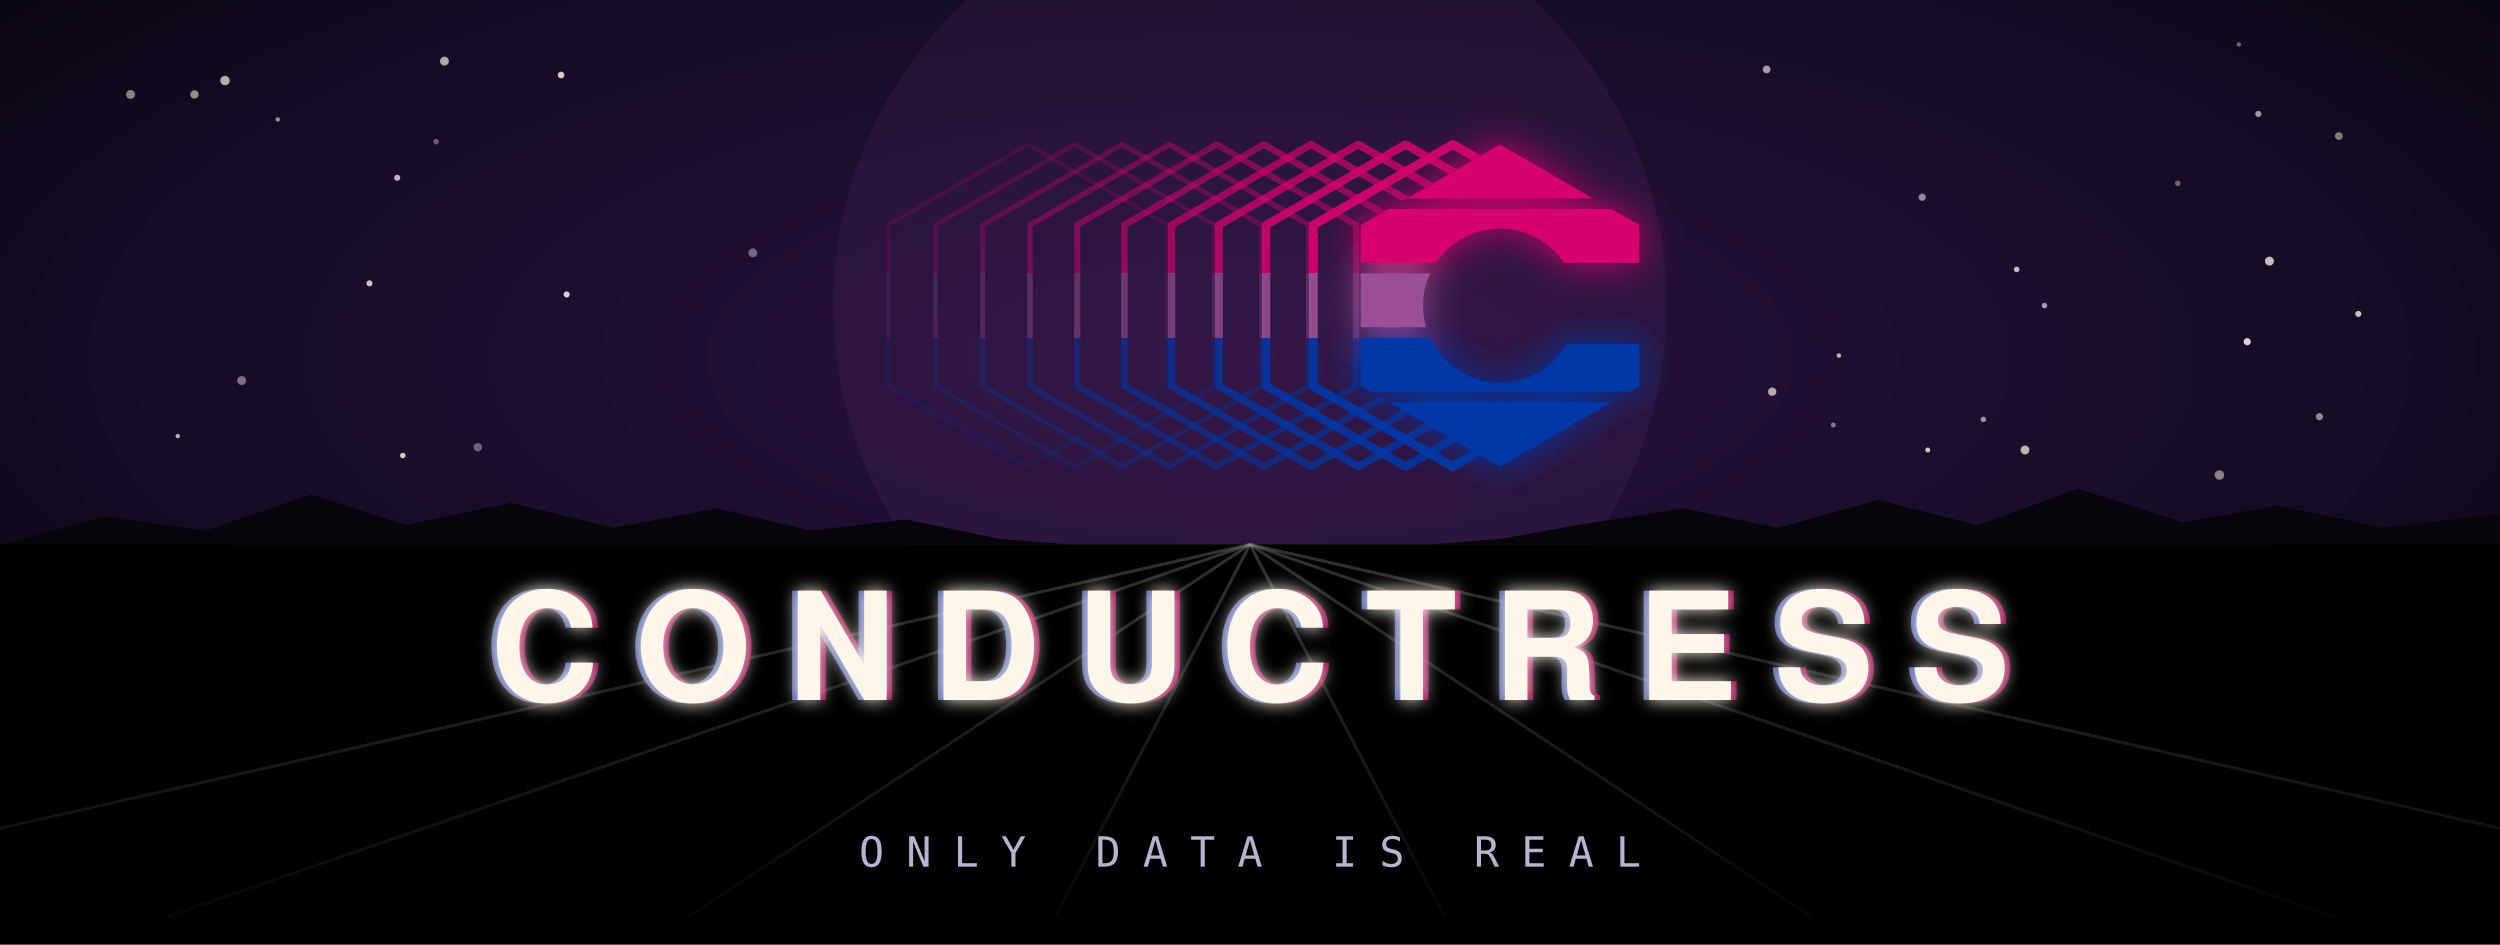
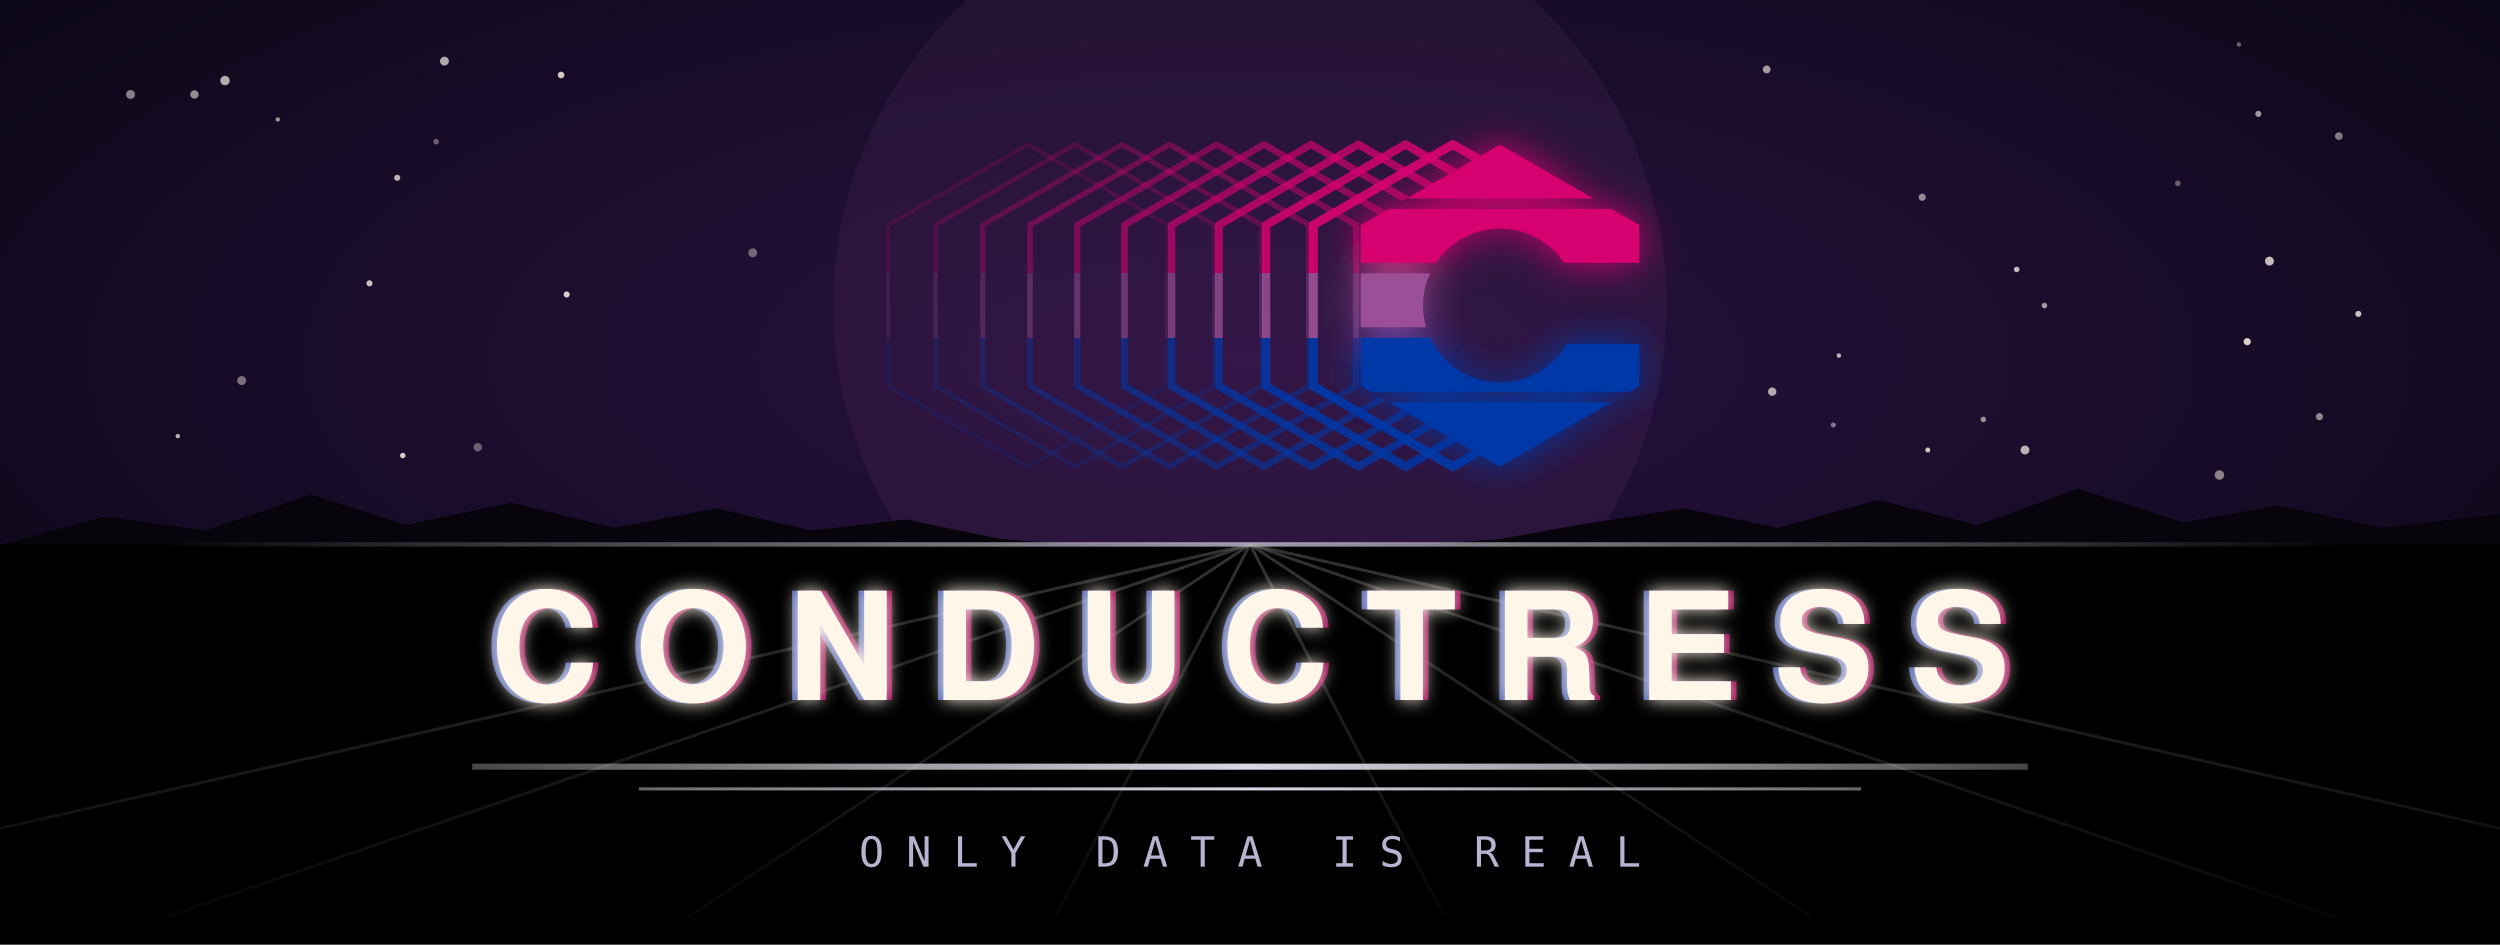
<svg xmlns="http://www.w3.org/2000/svg" viewBox="0 0 900 340" width="900" height="340" role="img" aria-label="Conductress">
  <defs>
    <radialGradient id="bih-sky" cx="50%" cy="38%" r="72%">
      <stop offset="0%" stop-color="#2a1140" />
      <stop offset="60%" stop-color="#150c26" />
      <stop offset="100%" stop-color="#07040d" />
    </radialGradient>
    <linearGradient id="bih-trail" gradientUnits="userSpaceOnUse" x1="0" y1="52" x2="0" y2="168">
      <stop offset="0" stop-color="#d60270" />
      <stop offset="0.2" stop-color="#d60270" />
      <stop offset="0.2" stop-color="#d60270" />
      <stop offset="0.4" stop-color="#d60270" />
      <stop offset="0.4" stop-color="#9b4f96" />
      <stop offset="0.6" stop-color="#9b4f96" />
      <stop offset="0.6" stop-color="#0038a8" />
      <stop offset="0.8" stop-color="#0038a8" />
      <stop offset="0.8" stop-color="#0038a8" />
      <stop offset="1" stop-color="#0038a8" />
    </linearGradient>
    <linearGradient id="bih-streak" x1="0" y1="0" x2="1" y2="0">
      <stop offset="0%" stop-color="#ffffff" stop-opacity="0" />
      <stop offset="100%" stop-color="#ffffff" stop-opacity="0.55" />
    </linearGradient>
    <linearGradient id="bih-grid" x1="0" y1="0" x2="0" y2="1">
      <stop offset="0%" stop-color="#ffffff" stop-opacity="0.28" />
      <stop offset="100%" stop-color="#ffffff" stop-opacity="0.03" />
    </linearGradient>
-     <linearGradient id="bih-rule" x1="0" y1="0" x2="1" y2="0">
+     <linearGradient id="bih-rule" gradientUnits="userSpaceOnUse" x1="60" y1="0" x2="840" y2="0">
      <stop offset="0%" stop-color="#ffffff" stop-opacity="0" />
      <stop offset="50%" stop-color="#d8d8e6" />
      <stop offset="100%" stop-color="#ffffff" stop-opacity="0" />
    </linearGradient>
    <filter id="bih-bloom" x="-60%" y="-60%" width="220%" height="220%">
      <feGaussianBlur stdDeviation="7" result="b1" />
      <feMerge>
        <feMergeNode in="b1" />
        <feMergeNode in="SourceGraphic" />
      </feMerge>
    </filter>
    <filter id="bih-soft" x="-40%" y="-40%" width="180%" height="180%">
      <feGaussianBlur stdDeviation="3" result="b2" />
      <feMerge>
        <feMergeNode in="b2" />
        <feMergeNode in="SourceGraphic" />
      </feMerge>
    </filter>
    <clipPath id="bih-notlead">
      <polygon points="-3789.5,-2449.1 4919.7,2582.1 7420.8,-1747.4 -1288.4,-6778.6" />
      <polygon points="590.2,-4919.0 590.2,5139.0 5590.2,5139.0 5590.2,-4919.0" />
      <polygon points="4919.7,-2362.1 -3789.5,2669.1 -1288.4,6998.6 7420.8,1967.4" />
      <polygon points="4869.5,2669.1 -3839.7,-2362.1 -6340.8,1967.4 2368.4,6998.6" />
      <polygon points="489.8,5139.0 489.8,-4919.0 -4510.2,-4919.0 -4510.2,5139.0" />
      <polygon points="-3839.7,2582.1 4869.5,-2449.1 2368.4,-6778.6 -6340.8,-1747.4" />
    </clipPath>
    <clipPath id="bih-c">
      <path d="M89.8 27 L50 4 L10.2 27 L10.2 73 L50 96 L89.8 73 L89.8 61 L69.05 61 A22 22 0 1 1 69.05 39 L89.8 39 Z" />
    </clipPath>
    <symbol id="bih-cmark" viewBox="0 0 100 100">
      <g clip-path="url(#bih-c)">
        <rect x="8" y="4.00" width="84" height="15.40" fill="#d60270" />
        <rect x="8" y="22.40" width="84" height="15.40" fill="#d60270" />
        <rect x="8" y="40.80" width="84" height="15.40" fill="#9b4f96" />
        <rect x="8" y="59.20" width="84" height="15.40" fill="#0038a8" />
        <rect x="8" y="77.60" width="84" height="18.40" fill="#0038a8" />
      </g>
    </symbol>
  </defs>
  <g id="background">
    <rect width="900" height="340" fill="url(#bih-sky)" />
    <circle cx="450" cy="110" r="150" fill="#9b4f96" opacity="0.09" />
  </g>
  <g id="stars" fill="#fff6ea">
    <circle cx="736" cy="110" r="1.0" opacity="0.61" />
    <circle cx="729" cy="162" r="1.6" opacity="0.71" />
    <circle cx="636" cy="25" r="1.4" opacity="0.62" />
    <circle cx="64" cy="157" r="0.8" opacity="0.70" />
    <circle cx="660" cy="153" r="0.9" opacity="0.46" />
    <circle cx="726" cy="97" r="1.0" opacity="0.75" />
    <circle cx="202" cy="27" r="1.2" opacity="0.81" />
    <circle cx="87" cy="137" r="1.6" opacity="0.43" />
    <circle cx="714" cy="151" r="1.0" opacity="0.56" />
    <circle cx="100" cy="43" r="0.8" opacity="0.58" />
    <circle cx="849" cy="113" r="1.1" opacity="0.77" />
    <circle cx="813" cy="41" r="1.1" opacity="0.61" />
    <circle cx="47" cy="34" r="1.6" opacity="0.50" />
    <circle cx="694" cy="162" r="0.9" opacity="0.79" />
    <circle cx="806" cy="16" r="0.8" opacity="0.38" />
    <circle cx="70" cy="34" r="1.5" opacity="0.55" />
    <circle cx="172" cy="161" r="1.5" opacity="0.36" />
    <circle cx="842" cy="49" r="1.4" opacity="0.47" />
    <circle cx="809" cy="123" r="1.3" opacity="0.84" />
    <circle cx="835" cy="150" r="1.3" opacity="0.53" />
    <circle cx="692" cy="71" r="1.3" opacity="0.54" />
    <circle cx="143" cy="64" r="1.1" opacity="0.72" />
    <circle cx="157" cy="51" r="1.0" opacity="0.36" />
    <circle cx="81" cy="29" r="1.7" opacity="0.68" />
    <circle cx="662" cy="128" r="0.8" opacity="0.72" />
    <circle cx="145" cy="164" r="1.0" opacity="0.81" />
    <circle cx="271" cy="91" r="1.6" opacity="0.38" />
    <circle cx="817" cy="94" r="1.6" opacity="0.76" />
    <circle cx="799" cy="171" r="1.7" opacity="0.50" />
    <circle cx="160" cy="22" r="1.6" opacity="0.66" />
    <circle cx="784" cy="66" r="1.0" opacity="0.37" />
    <circle cx="204" cy="106" r="1.1" opacity="0.83" />
    <circle cx="133" cy="102" r="1.1" opacity="0.78" />
    <circle cx="638" cy="141" r="1.5" opacity="0.67" />
  </g>
  <g id="mountains" fill="#07040c">
    <path d="M0 196 L38 186 L74 191 L112 178 L146 189 L184 181 L221 190 L258 183 L292 191 L326 187 L360 194 L385 196 Z" />
    <path d="M515 196 L540 194 L568 189 L606 183 L640 190 L676 180 L712 189 L748 176 L786 188 L820 182 L858 190 L900 185 L900 196 Z" />
  </g>
  <rect id="ground" x="0" y="196" width="900" height="144" fill="#000" />
  <g id="horizon" opacity="0.7">
    <line x1="60" y1="196" x2="840" y2="196" stroke="url(#bih-rule)" stroke-width="1.6" />
    <g stroke="url(#bih-grid)" stroke-width="1.1" fill="none">
      <line x1="450" y1="196" x2="-140" y2="330" />
      <line x1="450" y1="196" x2="60" y2="330" />
      <line x1="450" y1="196" x2="248" y2="330" />
      <line x1="450" y1="196" x2="380" y2="330" />
      <line x1="450" y1="196" x2="520" y2="330" />
      <line x1="450" y1="196" x2="652" y2="330" />
      <line x1="450" y1="196" x2="840" y2="330" />
      <line x1="450" y1="196" x2="1040" y2="330" />
    </g>
  </g>
  <g id="speedstreaks" stroke="url(#bih-streak)" stroke-linecap="round">
    <line x1="150" y1="72" x2="372" y2="72" stroke-width="2" />
    <line x1="118" y1="96" x2="356" y2="96" stroke-width="3.4" />
    <line x1="166" y1="120" x2="366" y2="120" stroke-width="1.6" />
    <line x1="104" y1="144" x2="350" y2="144" stroke-width="4.2" />
    <line x1="182" y1="164" x2="360" y2="164" stroke-width="1.4" />
  </g>
  <g id="trail" fill="none" stroke="url(#bih-trail)" stroke-linejoin="round" clip-path="url(#bih-notlead)">
    <path d="M370 52 L420.2 81 L420.2 139 L370 168 L319.8 139 L319.8 81 Z" stroke-width="1.4" opacity="0.17" />
    <path d="M387 52 L437.2 81 L437.2 139 L387 168 L336.8 139 L336.8 81 Z" stroke-width="1.6" opacity="0.24" />
    <path d="M404 52 L454.2 81 L454.2 139 L404 168 L353.8 139 L353.8 81 Z" stroke-width="1.8" opacity="0.32" />
    <path d="M421 52 L471.2 81 L471.2 139 L421 168 L370.8 139 L370.8 81 Z" stroke-width="2.0" opacity="0.4" />
    <path d="M438 52 L488.2 81 L488.2 139 L438 168 L387.8 139 L387.8 81 Z" stroke-width="2.2" opacity="0.48" />
    <path d="M455 52 L505.2 81 L505.2 139 L455 168 L404.8 139 L404.8 81 Z" stroke-width="2.4" opacity="0.57" />
    <path d="M472 52 L522.2 81 L522.2 139 L472 168 L421.8 139 L421.8 81 Z" stroke-width="2.6" opacity="0.66" />
    <path d="M489 52 L539.2 81 L539.2 139 L489 168 L438.8 139 L438.8 81 Z" stroke-width="2.8" opacity="0.75" />
    <path d="M506 52 L556.2 81 L556.2 139 L506 168 L455.8 139 L455.8 81 Z" stroke-width="3.0" opacity="0.84" />
    <path d="M523 52 L573.2 81 L573.2 139 L523 168 L472.8 139 L472.8 81 Z" stroke-width="3.2" opacity="0.92" />
  </g>
  <g id="lead" filter="url(#bih-bloom)">
    <use href="#bih-cmark" x="477" y="47" width="126" height="126" />
  </g>
  <g id="wordmark">
    <path d="M213.334 225.972C213.064 222.57 212.362 220.41 210.688 218.196C207.664 214.2 202.804 211.986 196.918 211.986C185.794 211.986 178.882 219.924 178.882 232.668C178.882 245.358 185.74 253.242 196.702 253.242C206.53 253.242 213.01 247.572 213.496 238.554H205.612C205.072 243.576 201.94 246.438 196.918 246.438C190.654 246.438 186.982 241.362 186.982 232.776C186.982 224.082 190.816 218.898 197.188 218.898C201.886 218.898 204.532 221.166 205.612 225.972Z M249.554 211.986C244.046 211.986 239.51 213.822 236.162 217.44C232.652 221.22 230.654 226.728 230.654 232.614C230.654 238.5 232.652 244.062 236.162 247.788C239.564 251.46 243.992 253.242 249.608 253.242C255.224 253.242 259.652 251.46 263.054 247.788C266.456 244.17 268.562 238.446 268.562 232.884C268.562 226.728 266.564 221.166 263.054 217.44C259.598 213.714 255.278 211.986 249.554 211.986ZM249.608 218.898C256.25 218.898 260.462 224.298 260.462 232.83C260.462 240.93 256.088 246.33 249.608 246.33C243.02 246.33 238.754 240.93 238.754 232.614C238.754 224.298 243.02 218.898 249.608 218.898Z M311.1 252.0H319.2V212.634H311.1V239.418L295.494 212.634H287.178V252.0H295.278V224.784Z M339.652 252.0H355.042C361.036 252.0 364.816 250.596 367.516 247.41C370.594 243.738 372.268 238.446 372.268 232.29C372.268 226.188 370.594 220.896 367.516 217.17C364.816 213.984 361.09 212.634 355.042 212.634H339.652ZM347.752 245.25V219.384H355.042C361.144 219.384 364.168 223.65 364.168 232.344C364.168 240.984 361.144 245.25 355.042 245.25Z M414.698 212.634V239.31C414.698 244.062 412.268 246.33 407.192 246.33C402.116 246.33 399.686 244.062 399.686 239.31V212.634H391.586V239.31C391.586 243.738 392.774 246.87 395.42 249.246C398.282 251.838 402.44 253.242 407.192 253.242C411.944 253.242 416.102 251.838 418.964 249.246C421.61 246.87 422.798 243.738 422.798 239.31V212.634Z M476.298 225.972C476.028 222.57 475.326 220.41 473.652 218.196C470.628 214.2 465.768 211.986 459.882 211.986C448.758 211.986 441.846 219.924 441.846 232.668C441.846 245.358 448.704 253.242 459.666 253.242C469.494 253.242 475.974 247.572 476.46 238.554H468.576C468.036 243.576 464.904 246.438 459.882 246.438C453.618 246.438 449.946 241.362 449.946 232.776C449.946 224.082 453.78 218.898 460.152 218.898C464.85 218.898 467.496 221.166 468.576 225.972Z M512.248 219.384H523.75V212.634H492.214V219.384H504.148V252.0H512.248Z M549.872 236.394H559.16C562.67 236.394 564.182 237.798 564.182 241.038V242.658C564.128 243.684 564.128 244.656 564.128 245.25C564.128 248.976 564.344 250.11 565.316 252.0H574.01V250.542C572.768 249.84 572.282 249.03 572.282 247.302C572.066 235.692 571.85 235.152 566.828 232.992C571.256 231.264 573.47 228.078 573.47 223.272C573.47 220.14 572.39 217.278 570.5 215.334C568.718 213.498 566.234 212.634 562.886 212.634H541.772V252.0H549.872ZM549.872 229.644V219.384H559.646C561.968 219.384 562.886 219.6 563.912 220.41C564.884 221.22 565.37 222.57 565.37 224.406C565.37 226.296 564.884 227.808 563.912 228.618C562.994 229.374 561.968 229.644 559.646 229.644Z M601.806 235.044H620.652V228.294H601.806V219.384H622.164V212.634H593.706V252.0H623.136V245.25H601.806Z M671.236 224.622C671.182 216.468 665.728 211.986 655.792 211.986C646.342 211.986 640.888 216.414 640.888 224.082C640.888 230.184 643.966 233.154 651.958 234.666L657.466 235.746C662.866 236.772 664.864 238.284 664.864 241.47C664.864 244.764 661.84 246.762 656.926 246.762C651.418 246.762 648.34 244.44 648.07 240.228H640.186C640.672 248.652 646.45 253.242 656.494 253.242C666.646 253.242 672.64 248.544 672.64 240.498C672.64 234.288 669.508 231.048 662.218 229.644L656.062 228.456C650.284 227.322 648.61 226.188 648.61 223.326C648.61 220.356 651.202 218.466 655.414 218.466C660.544 218.466 663.406 220.626 663.676 224.622Z M720.254 224.622C720.2 216.468 714.746 211.986 704.81 211.986C695.36 211.986 689.906 216.414 689.906 224.082C689.906 230.184 692.984 233.154 700.976 234.666L706.484 235.746C711.884 236.772 713.882 238.284 713.882 241.47C713.882 244.764 710.858 246.762 705.944 246.762C700.436 246.762 697.358 244.44 697.088 240.228H689.204C689.69 248.652 695.468 253.242 705.512 253.242C715.664 253.242 721.658 248.544 721.658 240.498C721.658 234.288 718.526 231.048 711.236 229.644L705.08 228.456C699.302 227.322 697.628 226.188 697.628 223.326C697.628 220.356 700.22 218.466 704.432 218.466C709.562 218.466 712.424 220.626 712.694 224.622Z" transform="translate(2 0)" fill="#d60270" opacity="0.7" />
    <path d="M213.334 225.972C213.064 222.57 212.362 220.41 210.688 218.196C207.664 214.2 202.804 211.986 196.918 211.986C185.794 211.986 178.882 219.924 178.882 232.668C178.882 245.358 185.74 253.242 196.702 253.242C206.53 253.242 213.01 247.572 213.496 238.554H205.612C205.072 243.576 201.94 246.438 196.918 246.438C190.654 246.438 186.982 241.362 186.982 232.776C186.982 224.082 190.816 218.898 197.188 218.898C201.886 218.898 204.532 221.166 205.612 225.972Z M249.554 211.986C244.046 211.986 239.51 213.822 236.162 217.44C232.652 221.22 230.654 226.728 230.654 232.614C230.654 238.5 232.652 244.062 236.162 247.788C239.564 251.46 243.992 253.242 249.608 253.242C255.224 253.242 259.652 251.46 263.054 247.788C266.456 244.17 268.562 238.446 268.562 232.884C268.562 226.728 266.564 221.166 263.054 217.44C259.598 213.714 255.278 211.986 249.554 211.986ZM249.608 218.898C256.25 218.898 260.462 224.298 260.462 232.83C260.462 240.93 256.088 246.33 249.608 246.33C243.02 246.33 238.754 240.93 238.754 232.614C238.754 224.298 243.02 218.898 249.608 218.898Z M311.1 252.0H319.2V212.634H311.1V239.418L295.494 212.634H287.178V252.0H295.278V224.784Z M339.652 252.0H355.042C361.036 252.0 364.816 250.596 367.516 247.41C370.594 243.738 372.268 238.446 372.268 232.29C372.268 226.188 370.594 220.896 367.516 217.17C364.816 213.984 361.09 212.634 355.042 212.634H339.652ZM347.752 245.25V219.384H355.042C361.144 219.384 364.168 223.65 364.168 232.344C364.168 240.984 361.144 245.25 355.042 245.25Z M414.698 212.634V239.31C414.698 244.062 412.268 246.33 407.192 246.33C402.116 246.33 399.686 244.062 399.686 239.31V212.634H391.586V239.31C391.586 243.738 392.774 246.87 395.42 249.246C398.282 251.838 402.44 253.242 407.192 253.242C411.944 253.242 416.102 251.838 418.964 249.246C421.61 246.87 422.798 243.738 422.798 239.31V212.634Z M476.298 225.972C476.028 222.57 475.326 220.41 473.652 218.196C470.628 214.2 465.768 211.986 459.882 211.986C448.758 211.986 441.846 219.924 441.846 232.668C441.846 245.358 448.704 253.242 459.666 253.242C469.494 253.242 475.974 247.572 476.46 238.554H468.576C468.036 243.576 464.904 246.438 459.882 246.438C453.618 246.438 449.946 241.362 449.946 232.776C449.946 224.082 453.78 218.898 460.152 218.898C464.85 218.898 467.496 221.166 468.576 225.972Z M512.248 219.384H523.75V212.634H492.214V219.384H504.148V252.0H512.248Z M549.872 236.394H559.16C562.67 236.394 564.182 237.798 564.182 241.038V242.658C564.128 243.684 564.128 244.656 564.128 245.25C564.128 248.976 564.344 250.11 565.316 252.0H574.01V250.542C572.768 249.84 572.282 249.03 572.282 247.302C572.066 235.692 571.85 235.152 566.828 232.992C571.256 231.264 573.47 228.078 573.47 223.272C573.47 220.14 572.39 217.278 570.5 215.334C568.718 213.498 566.234 212.634 562.886 212.634H541.772V252.0H549.872ZM549.872 229.644V219.384H559.646C561.968 219.384 562.886 219.6 563.912 220.41C564.884 221.22 565.37 222.57 565.37 224.406C565.37 226.296 564.884 227.808 563.912 228.618C562.994 229.374 561.968 229.644 559.646 229.644Z M601.806 235.044H620.652V228.294H601.806V219.384H622.164V212.634H593.706V252.0H623.136V245.25H601.806Z M671.236 224.622C671.182 216.468 665.728 211.986 655.792 211.986C646.342 211.986 640.888 216.414 640.888 224.082C640.888 230.184 643.966 233.154 651.958 234.666L657.466 235.746C662.866 236.772 664.864 238.284 664.864 241.47C664.864 244.764 661.84 246.762 656.926 246.762C651.418 246.762 648.34 244.44 648.07 240.228H640.186C640.672 248.652 646.45 253.242 656.494 253.242C666.646 253.242 672.64 248.544 672.64 240.498C672.64 234.288 669.508 231.048 662.218 229.644L656.062 228.456C650.284 227.322 648.61 226.188 648.61 223.326C648.61 220.356 651.202 218.466 655.414 218.466C660.544 218.466 663.406 220.626 663.676 224.622Z M720.254 224.622C720.2 216.468 714.746 211.986 704.81 211.986C695.36 211.986 689.906 216.414 689.906 224.082C689.906 230.184 692.984 233.154 700.976 234.666L706.484 235.746C711.884 236.772 713.882 238.284 713.882 241.47C713.882 244.764 710.858 246.762 705.944 246.762C700.436 246.762 697.358 244.44 697.088 240.228H689.204C689.69 248.652 695.468 253.242 705.512 253.242C715.664 253.242 721.658 248.544 721.658 240.498C721.658 234.288 718.526 231.048 711.236 229.644L705.08 228.456C699.302 227.322 697.628 226.188 697.628 223.326C697.628 220.356 700.22 218.466 704.432 218.466C709.562 218.466 712.424 220.626 712.694 224.622Z" transform="translate(-2 0)" fill="#6d8dff" opacity="0.7" />
    <path d="M213.334 225.972C213.064 222.57 212.362 220.41 210.688 218.196C207.664 214.2 202.804 211.986 196.918 211.986C185.794 211.986 178.882 219.924 178.882 232.668C178.882 245.358 185.74 253.242 196.702 253.242C206.53 253.242 213.01 247.572 213.496 238.554H205.612C205.072 243.576 201.94 246.438 196.918 246.438C190.654 246.438 186.982 241.362 186.982 232.776C186.982 224.082 190.816 218.898 197.188 218.898C201.886 218.898 204.532 221.166 205.612 225.972Z M249.554 211.986C244.046 211.986 239.51 213.822 236.162 217.44C232.652 221.22 230.654 226.728 230.654 232.614C230.654 238.5 232.652 244.062 236.162 247.788C239.564 251.46 243.992 253.242 249.608 253.242C255.224 253.242 259.652 251.46 263.054 247.788C266.456 244.17 268.562 238.446 268.562 232.884C268.562 226.728 266.564 221.166 263.054 217.44C259.598 213.714 255.278 211.986 249.554 211.986ZM249.608 218.898C256.25 218.898 260.462 224.298 260.462 232.83C260.462 240.93 256.088 246.33 249.608 246.33C243.02 246.33 238.754 240.93 238.754 232.614C238.754 224.298 243.02 218.898 249.608 218.898Z M311.1 252.0H319.2V212.634H311.1V239.418L295.494 212.634H287.178V252.0H295.278V224.784Z M339.652 252.0H355.042C361.036 252.0 364.816 250.596 367.516 247.41C370.594 243.738 372.268 238.446 372.268 232.29C372.268 226.188 370.594 220.896 367.516 217.17C364.816 213.984 361.09 212.634 355.042 212.634H339.652ZM347.752 245.25V219.384H355.042C361.144 219.384 364.168 223.65 364.168 232.344C364.168 240.984 361.144 245.25 355.042 245.25Z M414.698 212.634V239.31C414.698 244.062 412.268 246.33 407.192 246.33C402.116 246.33 399.686 244.062 399.686 239.31V212.634H391.586V239.31C391.586 243.738 392.774 246.87 395.42 249.246C398.282 251.838 402.44 253.242 407.192 253.242C411.944 253.242 416.102 251.838 418.964 249.246C421.61 246.87 422.798 243.738 422.798 239.31V212.634Z M476.298 225.972C476.028 222.57 475.326 220.41 473.652 218.196C470.628 214.2 465.768 211.986 459.882 211.986C448.758 211.986 441.846 219.924 441.846 232.668C441.846 245.358 448.704 253.242 459.666 253.242C469.494 253.242 475.974 247.572 476.46 238.554H468.576C468.036 243.576 464.904 246.438 459.882 246.438C453.618 246.438 449.946 241.362 449.946 232.776C449.946 224.082 453.78 218.898 460.152 218.898C464.85 218.898 467.496 221.166 468.576 225.972Z M512.248 219.384H523.75V212.634H492.214V219.384H504.148V252.0H512.248Z M549.872 236.394H559.16C562.67 236.394 564.182 237.798 564.182 241.038V242.658C564.128 243.684 564.128 244.656 564.128 245.25C564.128 248.976 564.344 250.11 565.316 252.0H574.01V250.542C572.768 249.84 572.282 249.03 572.282 247.302C572.066 235.692 571.85 235.152 566.828 232.992C571.256 231.264 573.47 228.078 573.47 223.272C573.47 220.14 572.39 217.278 570.5 215.334C568.718 213.498 566.234 212.634 562.886 212.634H541.772V252.0H549.872ZM549.872 229.644V219.384H559.646C561.968 219.384 562.886 219.6 563.912 220.41C564.884 221.22 565.37 222.57 565.37 224.406C565.37 226.296 564.884 227.808 563.912 228.618C562.994 229.374 561.968 229.644 559.646 229.644Z M601.806 235.044H620.652V228.294H601.806V219.384H622.164V212.634H593.706V252.0H623.136V245.25H601.806Z M671.236 224.622C671.182 216.468 665.728 211.986 655.792 211.986C646.342 211.986 640.888 216.414 640.888 224.082C640.888 230.184 643.966 233.154 651.958 234.666L657.466 235.746C662.866 236.772 664.864 238.284 664.864 241.47C664.864 244.764 661.84 246.762 656.926 246.762C651.418 246.762 648.34 244.44 648.07 240.228H640.186C640.672 248.652 646.45 253.242 656.494 253.242C666.646 253.242 672.64 248.544 672.64 240.498C672.64 234.288 669.508 231.048 662.218 229.644L656.062 228.456C650.284 227.322 648.61 226.188 648.61 223.326C648.61 220.356 651.202 218.466 655.414 218.466C660.544 218.466 663.406 220.626 663.676 224.622Z M720.254 224.622C720.2 216.468 714.746 211.986 704.81 211.986C695.36 211.986 689.906 216.414 689.906 224.082C689.906 230.184 692.984 233.154 700.976 234.666L706.484 235.746C711.884 236.772 713.882 238.284 713.882 241.47C713.882 244.764 710.858 246.762 705.944 246.762C700.436 246.762 697.358 244.44 697.088 240.228H689.204C689.69 248.652 695.468 253.242 705.512 253.242C715.664 253.242 721.658 248.544 721.658 240.498C721.658 234.288 718.526 231.048 711.236 229.644L705.08 228.456C699.302 227.322 697.628 226.188 697.628 223.326C697.628 220.356 700.22 218.466 704.432 218.466C709.562 218.466 712.424 220.626 712.694 224.622Z" fill="#fff6ea" filter="url(#bih-soft)" />
  </g>
  <g id="subtitle">
    <line x1="170" y1="276" x2="730" y2="276" stroke="url(#bih-rule)" stroke-width="2.2" />
    <line x1="230" y1="284" x2="670" y2="284" stroke="url(#bih-rule)" stroke-width="1.1" />
    <path d="M315.867 306.543Q315.867 304.134 315.373 303.101Q314.878 302.068 313.75 302.068Q312.63 302.068 312.135 303.101Q311.641 304.134 311.641 306.543Q311.641 308.946 312.135 309.979Q312.63 311.011 313.75 311.011Q314.878 311.011 315.373 309.982Q315.867 308.953 315.867 306.543ZM317.412 306.543Q317.412 309.4 316.508 310.806Q315.603 312.212 313.75 312.212Q311.897 312.212 310.996 310.813Q310.095 309.415 310.095 306.543Q310.095 303.68 311.0 302.273Q311.905 300.867 313.75 300.867Q315.603 300.867 316.508 302.273Q317.412 303.68 317.412 306.543Z M327.287 301.065H329.162L332.854 310.066V301.065H334.282V312.0H332.407L328.716 302.999V312.0H327.287Z M344.875 301.065H346.362V310.755H351.642V312.0H344.875Z M360.602 301.065H362.177L364.843 305.892L367.501 301.065H369.091L365.582 307.093V312.0H364.095V307.093Z M397.586 310.784Q399.453 310.784 400.193 309.865Q400.933 308.946 400.933 306.543Q400.933 304.119 400.197 303.2Q399.461 302.281 397.586 302.281H396.883V310.784ZM397.615 301.065Q400.12 301.065 401.306 302.398Q402.493 303.731 402.493 306.543Q402.493 309.341 401.306 310.671Q400.12 312.0 397.615 312.0H395.396V301.065Z M415.935 302.369 414.375 307.964H417.495ZM415.041 301.065H416.836L420.183 312.0H418.652L417.846 309.151H414.016L413.225 312.0H411.694Z M428.798 301.065H437.14V302.31H433.72V312.0H432.233V302.31H428.798Z M449.996 302.369 448.436 307.964H451.556ZM449.103 301.065H450.897L454.244 312.0H452.714L451.908 309.151H448.077L447.286 312.0H445.756Z M481.018 301.065H487.09V302.31H484.798V310.755H487.09V312.0H481.018V310.755H483.311V302.31H481.018Z M503.989 301.438V302.94Q503.315 302.508 502.638 302.288Q501.96 302.068 501.272 302.068Q500.224 302.068 499.616 302.555Q499.009 303.042 499.009 303.87Q499.009 304.595 499.408 304.976Q499.807 305.357 500.898 305.613L501.675 305.789Q503.213 306.148 503.916 306.917Q504.619 307.686 504.619 309.012Q504.619 310.572 503.652 311.392Q502.685 312.212 500.84 312.212Q500.071 312.212 499.294 312.048Q498.518 311.883 497.734 311.553V309.979Q498.576 310.513 499.327 310.762Q500.078 311.011 500.84 311.011Q501.96 311.011 502.583 310.51Q503.205 310.008 503.205 309.107Q503.205 308.287 502.777 307.854Q502.348 307.422 501.286 307.188L500.495 307.005Q498.972 306.661 498.283 305.965Q497.595 305.269 497.595 304.097Q497.595 302.632 498.58 301.75Q499.565 300.867 501.198 300.867Q501.828 300.867 502.524 301.01Q503.22 301.153 503.989 301.438Z M536.205 306.836Q536.776 306.983 537.179 307.389Q537.582 307.796 538.182 309.012L539.669 312.0H538.08L536.776 309.239Q536.212 308.06 535.762 307.719Q535.311 307.378 534.586 307.378H533.173V312.0H531.686V301.065H534.733Q536.534 301.065 537.494 301.878Q538.453 302.691 538.453 304.229Q538.453 305.313 537.864 305.998Q537.274 306.683 536.205 306.836ZM533.173 302.281V306.163H534.791Q535.853 306.163 536.373 305.687Q536.893 305.21 536.893 304.229Q536.893 303.284 536.34 302.782Q535.787 302.281 534.733 302.281Z M549.112 301.065H555.601V302.31H550.592V305.547H555.382V306.792H550.592V310.755H555.74V312.0H549.112Z M569.212 302.369 567.652 307.964H570.772ZM568.318 301.065H570.113L573.46 312.0H571.929L571.123 309.151H567.293L566.502 312.0H564.971Z M583.305 301.065H584.792V310.755H590.073V312.0H583.305Z" fill="#b8b3d0" />
  </g>
</svg>
